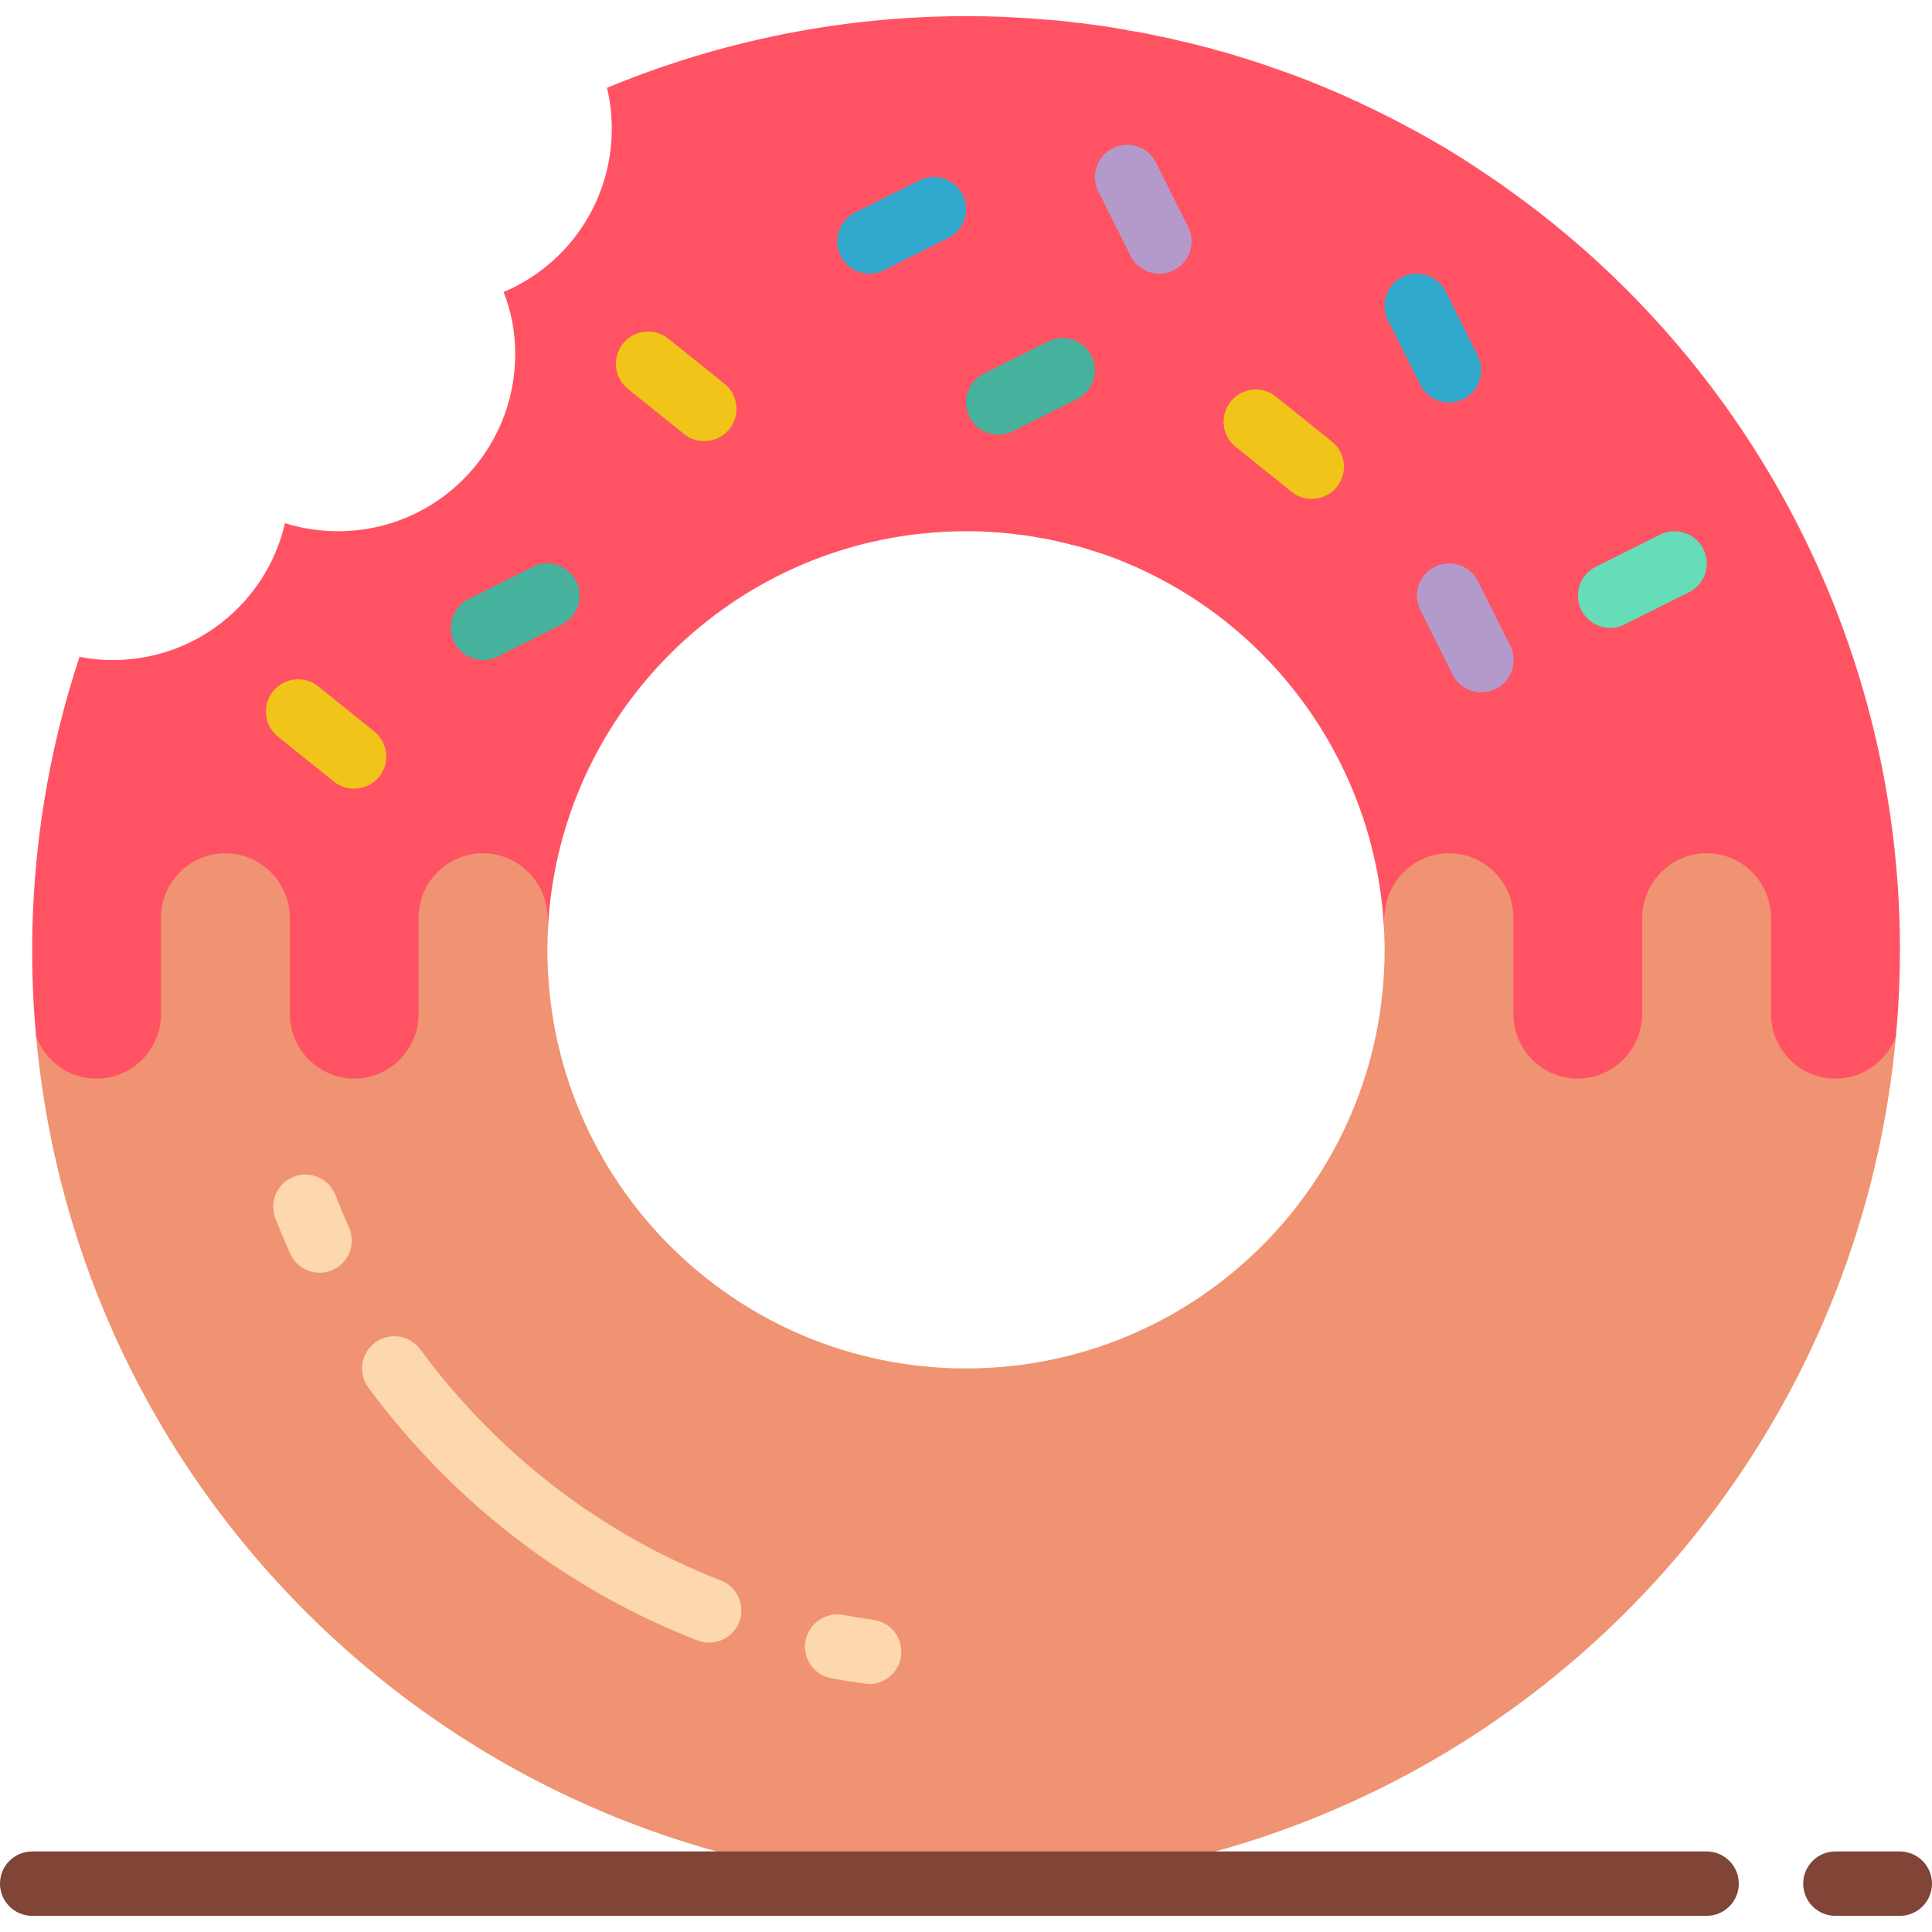
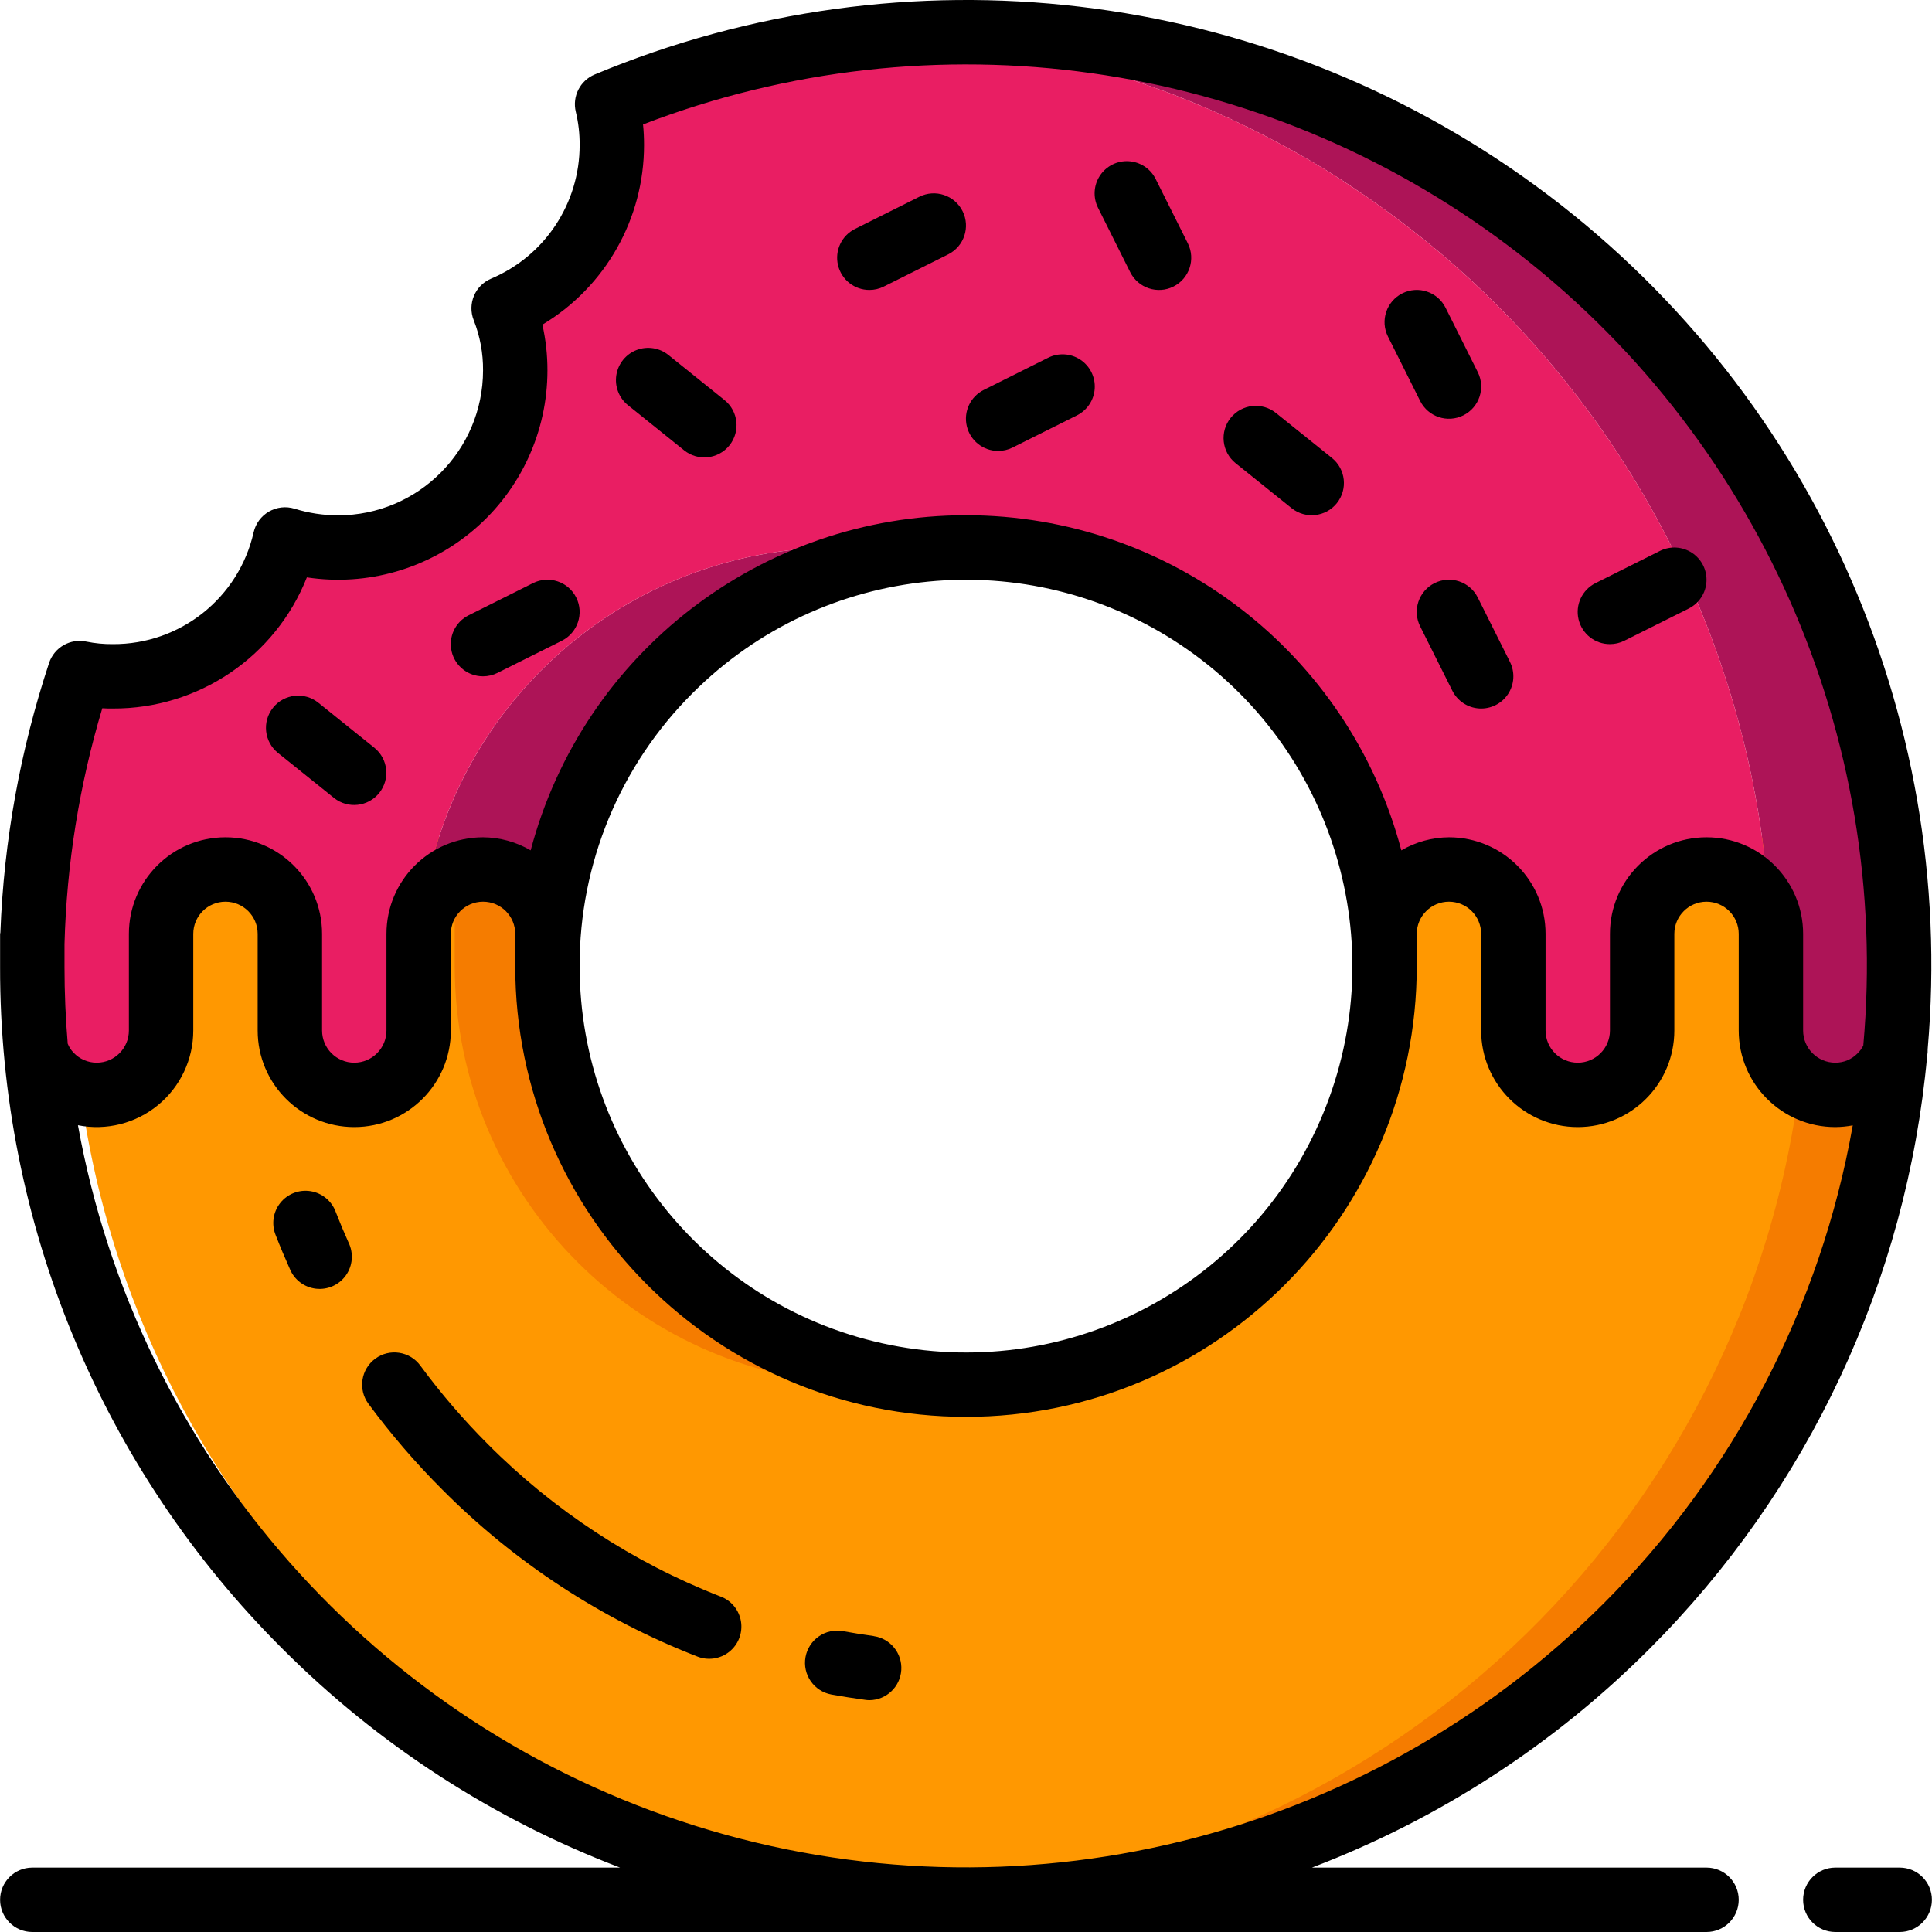
- <svg xmlns="http://www.w3.org/2000/svg" version="1.1" id="Capa_1" x="0px" y="0px" viewBox="0 0 512 512" style="enable-background:new 0 0 512 512;" xml:space="preserve">
-   <g>
-     <path style="fill:#F09372;" d="M502.443,274.504l-7.509-56.917h-128v34.133c0,61.267-49.667,110.933-110.933,110.933   S145.067,312.987,145.067,251.72v-34.133h-128l-7.509,56.917v0.119C21.186,402.052,128.042,499.601,256,499.601   s234.814-97.549,246.443-224.978V274.504z" />
-     <path style="fill:#FF5364;" d="M502.443,274.504v0.085c-0.831,2.361-2.205,4.495-4.011,6.229   c-3.161,3.241-7.504,5.059-12.032,5.035c-9.414-0.028-17.039-7.653-17.067-17.067v-25.6c-0.028-9.414-7.653-17.039-17.067-17.067   c-9.397,0.07-16.997,7.67-17.067,17.067v25.6c-0.07,9.397-7.67,16.997-17.067,17.067c-9.414-0.028-17.039-7.653-17.067-17.067   v-25.6c-0.028-9.414-7.653-17.039-17.067-17.067c-9.397,0.07-16.997,7.67-17.067,17.067v8.533   c-0.093-45.11-27.384-85.71-69.12-102.827c-3.012-1.245-6.088-2.328-9.216-3.243c-1.539-0.517-3.106-0.944-4.693-1.28   c-1.109-0.341-2.304-0.597-3.413-0.853c-2.048-0.512-4.096-0.853-6.144-1.195c-1.608-0.311-3.232-0.539-4.864-0.683   c-1.451-0.256-2.987-0.341-4.523-0.512h-0.427c-2.816-0.256-5.632-0.341-8.533-0.341c-61.251,0.038-110.896,49.682-110.933,110.933   v-8.533c-0.07-9.397-7.67-16.997-17.067-17.067c-9.414,0.028-17.039,7.653-17.067,17.067v25.6   c-0.028,9.414-7.653,17.039-17.067,17.067c-9.397-0.07-16.997-7.67-17.067-17.067v-25.6c-0.07-9.397-7.67-16.997-17.067-17.067   c-9.414,0.028-17.039,7.653-17.067,17.067v25.6c-0.028,9.414-7.653,17.039-17.067,17.067c-4.528,0.024-8.871-1.793-12.032-5.035   c-1.808-1.766-3.181-3.928-4.011-6.315c-3.096-33.915,0.826-68.104,11.52-100.437c2.892,0.588,5.838,0.874,8.789,0.853   c21.812,0.033,40.751-15.013,45.653-36.267c4.561,1.406,9.307,2.125,14.08,2.133c25.921,0,46.933-21.013,46.933-46.933   c0.037-5.636-1.006-11.226-3.072-16.469c17.387-7.344,28.684-24.389,28.672-43.264c0.011-3.651-0.419-7.289-1.28-10.837   c32.811-13.637,68.168-20.068,103.68-18.859h0.256c3.669,0.171,7.339,0.341,11.093,0.683c3.157,0.171,6.4,0.512,9.643,0.939   c1.024,0.085,1.963,0.171,2.987,0.341c3.157,0.427,6.229,0.853,9.301,1.451c0.295-0.035,0.594,0.025,0.853,0.171   c2.901,0.427,5.717,0.939,8.533,1.621c1.581,0.26,3.148,0.601,4.693,1.024c2.475,0.512,4.949,1.109,7.339,1.792   c0.959,0.176,1.901,0.433,2.816,0.768c2.219,0.512,4.352,1.195,6.571,1.877c3.157,0.939,6.229,1.963,9.301,3.072   c3.243,1.109,6.4,2.219,9.472,3.499c1.109,0.427,2.133,0.853,3.157,1.28c2.901,1.195,5.717,2.389,8.533,3.755   c0.599,0.184,1.172,0.442,1.707,0.768c3.499,1.621,6.912,3.328,10.325,5.12c3.072,1.621,6.144,3.243,9.131,5.035   c0.768,0.427,1.536,0.853,2.219,1.28c3.328,1.963,6.571,4.011,9.728,6.144c2.56,1.707,5.12,3.413,7.68,5.291   c11.101,7.904,21.519,16.724,31.147,26.368C483.079,128.719,509.26,201.226,502.443,274.504z" />
-     <g>
-       <path style="fill:#FDD7AD;" d="M88.96,316.889c-1.057-2.91-3.607-5.019-6.663-5.512c-3.056-0.492-6.14,0.709-8.057,3.14    c-1.917,2.431-2.368,5.709-1.177,8.567c1.172,3.004,2.418,5.976,3.738,8.917c1.184,2.875,3.838,4.878,6.928,5.228    c3.089,0.351,6.125-1.007,7.923-3.543c1.798-2.536,2.075-5.85,0.723-8.649C91.167,322.353,90.03,319.637,88.96,316.889z" />
-       <path style="fill:#FDD7AD;" d="M190.831,418.76c-23.097-9.01-44.058-22.743-61.542-40.32c-6.488-6.489-12.479-13.458-17.92-20.847    c-2.795-3.799-8.14-4.612-11.938-1.818c-3.799,2.795-4.612,8.14-1.818,11.938c5.961,8.079,12.522,15.698,19.627,22.793    c19.15,19.253,42.112,34.292,67.413,44.151c2.858,1.191,6.136,0.74,8.567-1.177c2.431-1.917,3.632-5.001,3.14-8.057    c-0.492-3.056-2.602-5.607-5.512-6.663H190.831z" />
-       <path style="fill:#FDD7AD;" d="M231.543,429.281c-2.731-0.375-5.444-0.802-8.141-1.297c-4.637-0.848-9.084,2.223-9.933,6.861    c-0.848,4.637,2.223,9.085,6.861,9.933c2.964,0.535,5.939,1.004,8.926,1.408c0.379,0.056,0.761,0.087,1.143,0.094    c4.466-0.035,8.15-3.508,8.447-7.964c0.298-4.456-2.891-8.388-7.312-9.017L231.543,429.281z" />
+ <svg xmlns="http://www.w3.org/2000/svg" version="1.1" id="Capa_1" x="0px" y="0px" viewBox="0 0 512.048 512.048" style="enable-background:new 0 0 512.048 512.048;" xml:space="preserve">
+   <g transform="translate(0 -1)">
+     <g transform="translate(1 2)">
+       <g>
+         <path style="fill:#F57C00;" d="M237.446,364.616c-5.813,0.931-11.692,1.387-17.579,1.365     c-61.251-0.038-110.896-49.682-110.933-110.933v-34.133h35.157v34.133C144.148,309.515,183.678,355.911,237.446,364.616z" />
+         <path style="fill:#F57C00;" d="M501.467,277.832v0.085c-12.394,134.058-129.739,233.577-264.021,223.915     c120.836-8.503,217.721-103.293,228.864-223.915v-0.085l-7.509-56.917h35.157L501.467,277.832z" />
+       </g>
+       <path style="fill:#FF9801;" d="M476.891,277.832v0.085c-11.143,120.621-108.028,215.411-228.864,223.915    C127.129,493.467,30.169,398.604,19.163,277.917v-0.085l7.509-56.917h92.843v34.133c0.038,61.251,49.682,110.896,110.933,110.933    c5.887,0.022,11.766-0.435,17.579-1.365c5.813,0.931,11.692,1.387,17.579,1.365c28.564-0.558,55.622-12.914,74.752-34.133    c20.992-20.907,25.6-47.189,25.6-76.8l10.581-34.133h92.843L476.891,277.832z" />
+       <g>
+         <path style="fill:#AD1457;" d="M237.872,145.395c-53.961,8.536-93.718,55.021-93.781,109.653v-8.533     c-0.07-9.397-7.67-16.997-17.067-17.067c-7.377,0.024-13.909,4.769-16.213,11.776c7.016-55.465,54.173-97.066,110.08-97.109     c2.901,0,5.717,0.085,8.533,0.341h0.427c1.536,0.171,3.072,0.256,4.523,0.512C235.568,145.053,236.763,145.224,237.872,145.395z" />
+         <path style="fill:#AD1457;" d="M365.958,246.515v8.533c0.019-4.622-0.266-9.24-0.853-13.824     C365.698,242.924,365.987,244.715,365.958,246.515z" />
+         <path style="fill:#AD1457;" d="M501.467,277.832v0.085c-0.831,2.361-2.205,4.495-4.011,6.229     c-3.161,3.241-7.504,5.059-12.032,5.035c-9.414-0.028-17.039-7.653-17.067-17.067v-25.6c0.003-0.916-0.082-1.831-0.256-2.731     c-2.768-61.685-28.521-120.102-72.192-163.755c-9.627-9.644-20.046-18.464-31.147-26.368c-2.56-1.877-5.12-3.584-7.68-5.291     c-3.157-2.133-6.4-4.181-9.728-6.144c-0.683-0.427-1.451-0.853-2.219-1.28c-2.987-1.792-6.059-3.413-9.131-5.035     c-3.413-1.792-6.827-3.499-10.325-5.12c-0.535-0.326-1.108-0.584-1.707-0.768c-2.816-1.365-5.632-2.56-8.533-3.755     c-1.024-0.427-2.048-0.853-3.157-1.28c-3.072-1.28-6.229-2.389-9.472-3.499c-3.072-1.109-6.144-2.133-9.301-3.072     c-2.219-0.683-4.352-1.365-6.571-1.877c-0.915-0.335-1.857-0.592-2.816-0.768c-2.389-0.683-4.864-1.28-7.339-1.792     c-1.546-0.423-3.112-0.764-4.693-1.024c-2.816-0.683-5.632-1.195-8.533-1.621c-0.259-0.146-0.558-0.206-0.853-0.171     c-3.072-0.597-6.144-1.024-9.301-1.451c-1.024-0.171-1.963-0.256-2.987-0.341c-3.243-0.427-6.485-0.768-9.643-0.939     c-0.793-0.099-1.59-0.156-2.389-0.171c8.375-0.64,16.779-0.811,25.173-0.512h0.256c3.669,0.171,7.339,0.341,11.093,0.683     c3.157,0.171,6.4,0.512,9.643,0.939c1.024,0.085,1.963,0.171,2.987,0.341c3.157,0.427,6.229,0.853,9.301,1.451     c0.295-0.035,0.594,0.025,0.853,0.171c2.901,0.427,5.717,0.939,8.533,1.621c1.581,0.26,3.148,0.601,4.693,1.024     c2.475,0.512,4.949,1.109,7.339,1.792c0.959,0.176,1.901,0.433,2.816,0.768c2.219,0.512,4.352,1.195,6.571,1.877     c3.157,0.939,6.229,1.963,9.301,3.072c3.243,1.109,6.4,2.219,9.472,3.499c1.109,0.427,2.133,0.853,3.157,1.28     c2.901,1.195,5.717,2.389,8.533,3.755c0.599,0.184,1.172,0.442,1.707,0.768c3.499,1.621,6.912,3.328,10.325,5.12     c3.072,1.621,6.144,3.243,9.131,5.035c0.768,0.427,1.536,0.853,2.219,1.28c3.328,1.963,6.571,4.011,9.728,6.144     c2.56,1.707,5.12,3.413,7.68,5.291c11.101,7.904,21.519,16.724,31.147,26.368C482.103,132.048,508.284,204.554,501.467,277.832z" />
+       </g>
+       <g>
+         <path style="fill:#E91E63;" d="M468.102,243.784c-1.337-8.25-8.453-14.318-16.811-14.336c-9.397,0.07-16.997,7.67-17.067,17.067     v25.6c-0.07,9.397-7.67,16.997-17.067,17.067c-9.414-0.028-17.039-7.653-17.067-17.067v-25.6     c-0.028-9.414-7.653-17.039-17.067-17.067c-9.397,0.07-16.997,7.67-17.067,17.067c0.029-1.8-0.26-3.591-0.853-5.291     c-5.089-39.787-31.158-73.775-68.267-89.003c-3.012-1.245-6.088-2.328-9.216-3.243c-1.539-0.517-3.106-0.944-4.693-1.28     c-1.109-0.341-2.304-0.597-3.413-0.853c-2.048-0.512-4.096-0.853-6.144-1.195c-1.608-0.311-3.232-0.539-4.864-0.683     c-1.451-0.256-2.987-0.341-4.523-0.512h-0.427c-2.816-0.256-5.632-0.341-8.533-0.341c-5.741-0.005-11.475,0.423-17.152,1.28     c-1.109-0.171-2.304-0.341-3.499-0.427c-1.451-0.256-2.987-0.341-4.523-0.512h-0.427c-2.816-0.256-5.632-0.341-8.533-0.341     c-55.907,0.044-103.064,41.644-110.08,97.109c-0.594,1.7-0.883,3.491-0.853,5.291v25.6c-0.028,9.414-7.653,17.039-17.067,17.067     c-9.397-0.07-16.997-7.67-17.067-17.067v-25.6c-0.07-9.397-7.67-16.997-17.067-17.067c-9.414,0.028-17.039,7.653-17.067,17.067     v25.6c-0.028,9.414-7.653,17.039-17.067,17.067c-4.528,0.024-8.871-1.793-12.032-5.035c-1.808-1.766-3.181-3.928-4.011-6.315     c-0.683-7.509-1.024-15.019-1.024-22.528c0-3.925,0.085-7.936,0.256-11.861c0.059-0.104,0.089-0.222,0.085-0.341     c1.035-22.358,5.141-44.468,12.203-65.707c2.892,0.588,5.838,0.874,8.789,0.853c21.812,0.033,40.751-15.013,45.653-36.267     c4.561,1.406,9.307,2.125,14.08,2.133c25.921,0,46.933-21.013,46.933-46.933c0.037-5.636-1.006-11.226-3.072-16.469     c17.387-7.344,28.684-24.389,28.672-43.264c0.011-3.651-0.419-7.289-1.28-10.837c24.973-10.42,51.502-16.62,78.507-18.347     c0.799,0.014,1.597,0.071,2.389,0.171c3.157,0.171,6.4,0.512,9.643,0.939c1.024,0.085,1.963,0.171,2.987,0.341     c3.157,0.427,6.229,0.853,9.301,1.451c0.295-0.035,0.594,0.025,0.853,0.171c2.901,0.427,5.717,0.939,8.533,1.621     c1.581,0.26,3.148,0.601,4.693,1.024c2.475,0.512,4.949,1.109,7.339,1.792c0.959,0.176,1.901,0.433,2.816,0.768     c2.219,0.512,4.352,1.195,6.571,1.877c3.157,0.939,6.229,1.963,9.301,3.072c3.243,1.109,6.4,2.219,9.472,3.499     c1.109,0.427,2.133,0.853,3.157,1.28c2.901,1.195,5.717,2.389,8.533,3.755c0.599,0.184,1.172,0.442,1.707,0.768     c3.499,1.621,6.912,3.328,10.325,5.12c3.072,1.621,6.144,3.243,9.131,5.035c0.768,0.427,1.536,0.853,2.219,1.28     c3.328,1.963,6.571,4.011,9.728,6.144c2.56,1.707,5.12,3.413,7.68,5.291c11.101,7.904,21.519,16.724,31.147,26.368     C439.581,123.682,465.334,182.099,468.102,243.784z" />
+         <path style="fill:#E91E63;" d="M110.811,241.224c-0.587,4.584-0.872,9.202-0.853,13.824v-8.533     C109.928,244.715,110.217,242.924,110.811,241.224z" />
+       </g>
    </g>
    <g>
-       <path style="fill:#804537;" d="M503.467,490.653H486.4c-4.713,0-8.533,3.82-8.533,8.533s3.82,8.533,8.533,8.533h17.067    c4.713,0,8.533-3.821,8.533-8.533S508.18,490.653,503.467,490.653z" />
-       <path style="fill:#804537;" d="M452.267,490.653H8.533c-4.713,0-8.533,3.82-8.533,8.533s3.821,8.533,8.533,8.533h443.733    c4.713,0,8.533-3.821,8.533-8.533S456.98,490.653,452.267,490.653z" />
+       <path d="M74.973,438.1c25.375,25.38,55.831,45.106,89.37,57.882H8.558c-4.713,0-8.533,3.821-8.533,8.533    c0,4.713,3.821,8.533,8.533,8.533h443.733c4.713,0,8.533-3.82,8.533-8.533c0-4.713-3.821-8.533-8.533-8.533H347.706    c33.538-12.776,63.995-32.502,89.37-57.882c42.216-42.181,68.295-97.836,73.694-157.269c0.113-0.599,0.158-1.209,0.137-1.818    c7.792-89.157-31.589-175.902-103.837-228.721s-166.851-64.03-249.443-29.557c-3.883,1.613-6.012,5.814-5.018,9.899    c0.695,2.886,1.036,5.846,1.015,8.815c0.011,15.447-9.235,29.397-23.467,35.405c-4.279,1.81-6.323,6.711-4.599,11.025    c1.666,4.236,2.503,8.752,2.466,13.303c-0.023,21.198-17.202,38.376-38.4,38.4c-3.921-0.002-7.819-0.594-11.563-1.758    c-2.268-0.701-4.725-0.426-6.781,0.76c-2.056,1.185-3.526,3.173-4.056,5.487c-3.951,17.415-19.476,29.743-37.333,29.645    c-2.358,0.022-4.712-0.204-7.023-0.674c-4.254-0.897-8.502,1.547-9.865,5.675c-7.641,23.076-11.985,47.116-12.902,71.407    c0,0.137-0.077,0.256-0.077,0.393v8.738C-0.113,325.119,26.87,390.226,74.973,438.1z M424.984,426.008    c-62.966,62.864-155.626,85.576-240.525,58.955c-84.9-26.621-148.002-98.173-163.801-185.735    c7.514,1.486,15.299-0.471,21.218-5.334s9.349-12.12,9.349-19.78v-25.6c0-4.713,3.821-8.533,8.533-8.533s8.533,3.82,8.533,8.533    v25.6c0,14.138,11.462,25.6,25.6,25.6s25.6-11.462,25.6-25.6v-25.6c0-4.713,3.821-8.533,8.533-8.533    c4.713,0,8.533,3.82,8.533,8.533v8.533c0,65.98,53.487,119.467,119.467,119.467s119.467-53.487,119.467-119.467v-8.533    c0-4.713,3.82-8.533,8.533-8.533s8.533,3.82,8.533,8.533v25.6c0,14.138,11.462,25.6,25.6,25.6c14.138,0,25.6-11.462,25.6-25.6    v-25.6c0-4.713,3.821-8.533,8.533-8.533c4.713,0,8.533,3.82,8.533,8.533v25.6c0,14.138,11.462,25.6,25.6,25.6    c1.552-0.012,3.1-0.163,4.625-0.452C482.558,347.29,459.492,391.541,424.984,426.008z M183.619,184.643    c34.545-34.543,88.68-39.873,129.299-12.73c40.618,27.143,56.407,79.198,37.71,124.331    c-18.697,45.133-66.672,70.774-114.585,61.241c-47.913-9.533-82.421-51.584-82.418-100.436    C153.55,229.875,164.351,203.803,183.619,184.643z M27.109,188.713c0.913,0.068,1.843,0.068,2.782,0.068    c22.667,0.112,43.086-13.684,51.439-34.756c15.977,2.416,32.214-2.255,44.464-12.792c12.251-10.537,19.297-25.893,19.297-42.052    c0.008-4.082-0.441-8.152-1.34-12.134c16.722-10.028,26.95-28.1,26.94-47.599c0-1.86-0.085-3.678-0.265-5.47    C247.363,4.392,334.12,16.595,399.909,66.256s101.3,129.753,93.931,211.852c-0.393,0.772-0.908,1.476-1.527,2.082    c-1.548,1.584-3.673,2.471-5.888,2.458c-4.713,0-8.533-3.82-8.533-8.533v-25.6c0-14.138-11.462-25.6-25.6-25.6    c-14.138,0-25.6,11.462-25.6,25.6v25.6c0,4.713-3.821,8.533-8.533,8.533s-8.533-3.82-8.533-8.533v-25.6    c0-14.138-11.462-25.6-25.6-25.6c-4.438,0.028-8.791,1.222-12.621,3.465c-13.849-52.359-61.219-88.828-115.379-88.828    s-101.53,36.469-115.379,88.828c-3.83-2.242-8.183-3.437-12.621-3.465c-14.138,0-25.6,11.462-25.6,25.6v25.6    c0,4.713-3.821,8.533-8.533,8.533c-4.713,0-8.533-3.82-8.533-8.533v-25.6c0-14.138-11.462-25.6-25.6-25.6s-25.6,11.462-25.6,25.6    v25.6c0,4.713-3.821,8.533-8.533,8.533c-2.33,0-4.555-0.968-6.144-2.671c-0.658-0.683-1.18-1.485-1.536-2.364    c-0.569-6.741-0.853-13.511-0.853-20.309v-0.085v-5.973C17.656,230.051,21.025,209.024,27.109,188.713z" />
+       <path d="M88.984,322.217c-1.057-2.91-3.607-5.019-6.663-5.512c-3.056-0.492-6.14,0.709-8.057,3.14    c-1.917,2.431-2.368,5.709-1.177,8.567c1.172,3.004,2.418,5.976,3.738,8.917c1.184,2.875,3.838,4.878,6.928,5.228    c3.089,0.351,6.125-1.007,7.923-3.543c1.798-2.536,2.075-5.85,0.723-8.649C91.192,327.681,90.054,324.965,88.984,322.217z" />
+       <path d="M190.855,424.088c-23.097-9.01-44.058-22.743-61.542-40.32c-6.488-6.489-12.479-13.458-17.92-20.847    c-2.795-3.799-8.14-4.612-11.938-1.818s-4.612,8.14-1.818,11.938c5.961,8.079,12.522,15.698,19.627,22.793    c19.15,19.253,42.112,34.292,67.413,44.151c2.858,1.191,6.136,0.74,8.567-1.177c2.431-1.917,3.632-5.001,3.14-8.057    c-0.492-3.056-2.602-5.607-5.512-6.663H190.855z" />
+       <path d="M231.568,434.61c-2.731-0.375-5.444-0.802-8.141-1.297c-4.637-0.848-9.084,2.223-9.933,6.861    c-0.848,4.637,2.223,9.085,6.861,9.933c2.964,0.535,5.939,1.004,8.926,1.408c0.379,0.056,0.761,0.087,1.143,0.094    c4.466-0.035,8.15-3.508,8.447-7.964c0.298-4.456-2.891-8.388-7.312-9.017L231.568,434.61z" />
+       <path d="M503.491,495.981h-17.067c-4.713,0-8.533,3.821-8.533,8.533c0,4.713,3.821,8.533,8.533,8.533h17.067    c4.713,0,8.533-3.82,8.533-8.533C512.024,499.802,508.204,495.981,503.491,495.981z" />
+       <path d="M230.424,77.848c1.321,0,2.624-0.307,3.806-0.896l17.067-8.533c4.218-2.107,5.93-7.234,3.823-11.452    s-7.234-5.93-11.452-3.823l-17.067,8.533c-3.547,1.768-5.41,5.744-4.498,9.601C223.015,75.134,226.462,77.856,230.424,77.848z" />
+       <path d="M426.691,171.715c1.321,0,2.624-0.307,3.806-0.896l17.067-8.533c2.729-1.363,4.523-4.078,4.707-7.122    c0.184-3.044-1.27-5.956-3.814-7.637c-2.544-1.682-5.793-1.878-8.521-0.515l-17.067,8.533c-3.547,1.768-5.41,5.744-4.498,9.601    C419.282,169.001,422.728,171.722,426.691,171.715z" />
+       <path d="M128.024,180.248c1.321,0,2.624-0.307,3.806-0.896l17.067-8.533c4.218-2.107,5.93-7.234,3.823-11.452    c-2.107-4.218-7.234-5.93-11.452-3.823l-17.067,8.533c-3.547,1.768-5.41,5.744-4.498,9.601    C120.615,177.534,124.062,180.256,128.024,180.248z" />
+       <path d="M264.558,120.515c1.321,0,2.624-0.307,3.806-0.896l17.067-8.533c2.729-1.363,4.523-4.078,4.707-7.122    c0.184-3.044-1.27-5.956-3.814-7.637c-2.544-1.682-5.793-1.878-8.521-0.515l-17.067,8.533c-3.547,1.768-5.41,5.744-4.498,9.601    C257.148,117.801,260.595,120.522,264.558,120.515z" />
+       <path d="M181.306,120.344c3.674,2.96,9.051,2.381,12.011-1.293c2.96-3.674,2.381-9.051-1.293-12.011l-14.865-11.947    c-2.375-1.918-5.592-2.423-8.441-1.325c-2.848,1.098-4.894,3.632-5.367,6.647c-0.473,3.016,0.698,6.054,3.073,7.972    L181.306,120.344z" />
+       <path d="M88.541,212.496c3.673,2.923,9.018,2.331,11.962-1.326c2.944-3.657,2.38-9.005-1.261-11.969l-14.865-11.947    c-3.674-2.955-9.047-2.372-12.002,1.301c-2.955,3.674-2.372,9.047,1.301,12.002L88.541,212.496z" />
+       <path d="M342.339,135.696c3.673,2.923,9.018,2.331,11.962-1.326c2.944-3.657,2.38-9.005-1.261-11.969l-14.865-11.947    c-3.674-2.955-9.047-2.372-12.002,1.301c-2.955,3.674-2.372,9.047,1.301,12.002L342.339,135.696z" />
+       <path d="M299.544,73.129c2.107,4.218,7.234,5.93,11.452,3.823c4.218-2.107,5.93-7.234,3.823-11.452l-8.533-17.067    c-1.363-2.729-4.078-4.523-7.122-4.707c-3.044-0.184-5.956,1.27-7.637,3.814c-1.682,2.544-1.878,5.793-0.515,8.521L299.544,73.129    z" />
+       <path d="M380.21,155.544c-2.026,1.011-3.568,2.786-4.285,4.934c-0.717,2.148-0.551,4.493,0.462,6.518l8.533,17.067    c1.363,2.729,4.078,4.523,7.122,4.707s5.956-1.27,7.637-3.814c1.682-2.544,1.878-5.793,0.515-8.521l-8.533-17.067    c-1.011-2.026-2.786-3.568-4.934-4.285C384.58,154.365,382.235,154.531,380.21,155.544z" />
+       <path d="M376.387,107.262c2.107,4.218,7.234,5.93,11.452,3.823c4.218-2.107,5.93-7.234,3.823-11.452l-8.533-17.067    c-2.107-4.218-7.234-5.93-11.452-3.823c-4.218,2.107-5.93,7.234-3.823,11.452L376.387,107.262z" />
    </g>
-     <path style="fill:#2FA8CC;" d="M243.652,47.816l-17.067,8.533c-2.729,1.363-4.523,4.078-4.707,7.122s1.27,5.956,3.814,7.637   c2.544,1.682,5.793,1.878,8.521,0.515l17.067-8.533c4.218-2.107,5.93-7.234,3.823-11.452   C252.997,47.421,247.87,45.709,243.652,47.816z" />
-     <path style="fill:#65DDB9;" d="M451.413,145.505c-1.011-2.026-2.786-3.568-4.934-4.285c-2.148-0.717-4.493-0.551-6.518,0.462   l-17.067,8.533c-4.218,2.107-5.93,7.234-3.823,11.452c2.107,4.218,7.234,5.93,11.452,3.823l17.067-8.533   c2.026-1.011,3.568-2.786,4.285-4.934C452.592,149.876,452.426,147.531,451.413,145.505z" />
-     <g>
-       <path style="fill:#46B29D;" d="M141.252,150.216l-17.067,8.533c-4.218,2.107-5.93,7.234-3.823,11.452    c2.107,4.218,7.234,5.93,11.452,3.823l17.067-8.533c4.218-2.107,5.93-7.234,3.823-11.452    C150.597,149.821,145.47,148.109,141.252,150.216z" />
-       <path style="fill:#46B29D;" d="M277.786,90.483l-17.067,8.533c-4.218,2.107-5.93,7.234-3.823,11.452    c2.107,4.218,7.234,5.93,11.452,3.823l17.067-8.533c2.729-1.363,4.523-4.078,4.707-7.122c0.184-3.044-1.27-5.956-3.814-7.637    C283.762,89.316,280.514,89.12,277.786,90.483z" />
-     </g>
-     <g>
-       <path style="fill:#F0C419;" d="M177.118,89.757c-3.674-2.96-9.051-2.381-12.011,1.293c-2.96,3.674-2.381,9.051,1.293,12.011    l14.865,11.947c3.671,2.964,9.051,2.391,12.015-1.28c2.964-3.671,2.391-9.051-1.28-12.015L177.118,89.757z" />
-       <path style="fill:#F0C419;" d="M84.352,181.909c-3.674-2.955-9.047-2.372-12.002,1.301c-2.955,3.674-2.372,9.047,1.301,12.002    l14.865,11.947c3.673,2.923,9.018,2.331,11.962-1.326c2.944-3.657,2.38-9.005-1.261-11.969L84.352,181.909z" />
-       <path style="fill:#F0C419;" d="M338.15,105.109c-3.674-2.955-9.047-2.372-12.002,1.301s-2.372,9.047,1.301,12.002l14.865,11.947    c3.673,2.923,9.018,2.331,11.962-1.326s2.38-9.005-1.261-11.969L338.15,105.109z" />
-     </g>
-     <g>
-       <path style="fill:#B49ACA;" d="M306.347,43.105c-2.107-4.218-7.234-5.93-11.452-3.823c-4.218,2.107-5.93,7.234-3.823,11.452    l8.533,17.067c2.107,4.218,7.234,5.93,11.452,3.823c4.218-2.107,5.93-7.234,3.823-11.452L306.347,43.105z" />
-       <path style="fill:#B49ACA;" d="M391.68,154.039c-2.107-4.218-7.234-5.93-11.452-3.823c-4.218,2.107-5.93,7.234-3.823,11.452    l8.533,17.067c1.363,2.729,4.078,4.523,7.122,4.707c3.044,0.184,5.956-1.27,7.637-3.814c1.682-2.544,1.878-5.793,0.515-8.521    L391.68,154.039z" />
-     </g>
-     <path style="fill:#2FA8CC;" d="M384,106.653c2.956-0.002,5.701-1.533,7.255-4.048c1.554-2.515,1.695-5.655,0.374-8.3l-8.533-17.067   c-2.107-4.218-7.234-5.93-11.452-3.823c-4.218,2.107-5.93,7.234-3.823,11.452l8.533,17.067   C377.801,104.83,380.763,106.658,384,106.653z" />
  </g>
  <g>
</g>
  <g>
</g>
  <g>
</g>
  <g>
</g>
  <g>
</g>
  <g>
</g>
  <g>
</g>
  <g>
</g>
  <g>
</g>
  <g>
</g>
  <g>
</g>
  <g>
</g>
  <g>
</g>
  <g>
</g>
  <g>
</g>
</svg>
